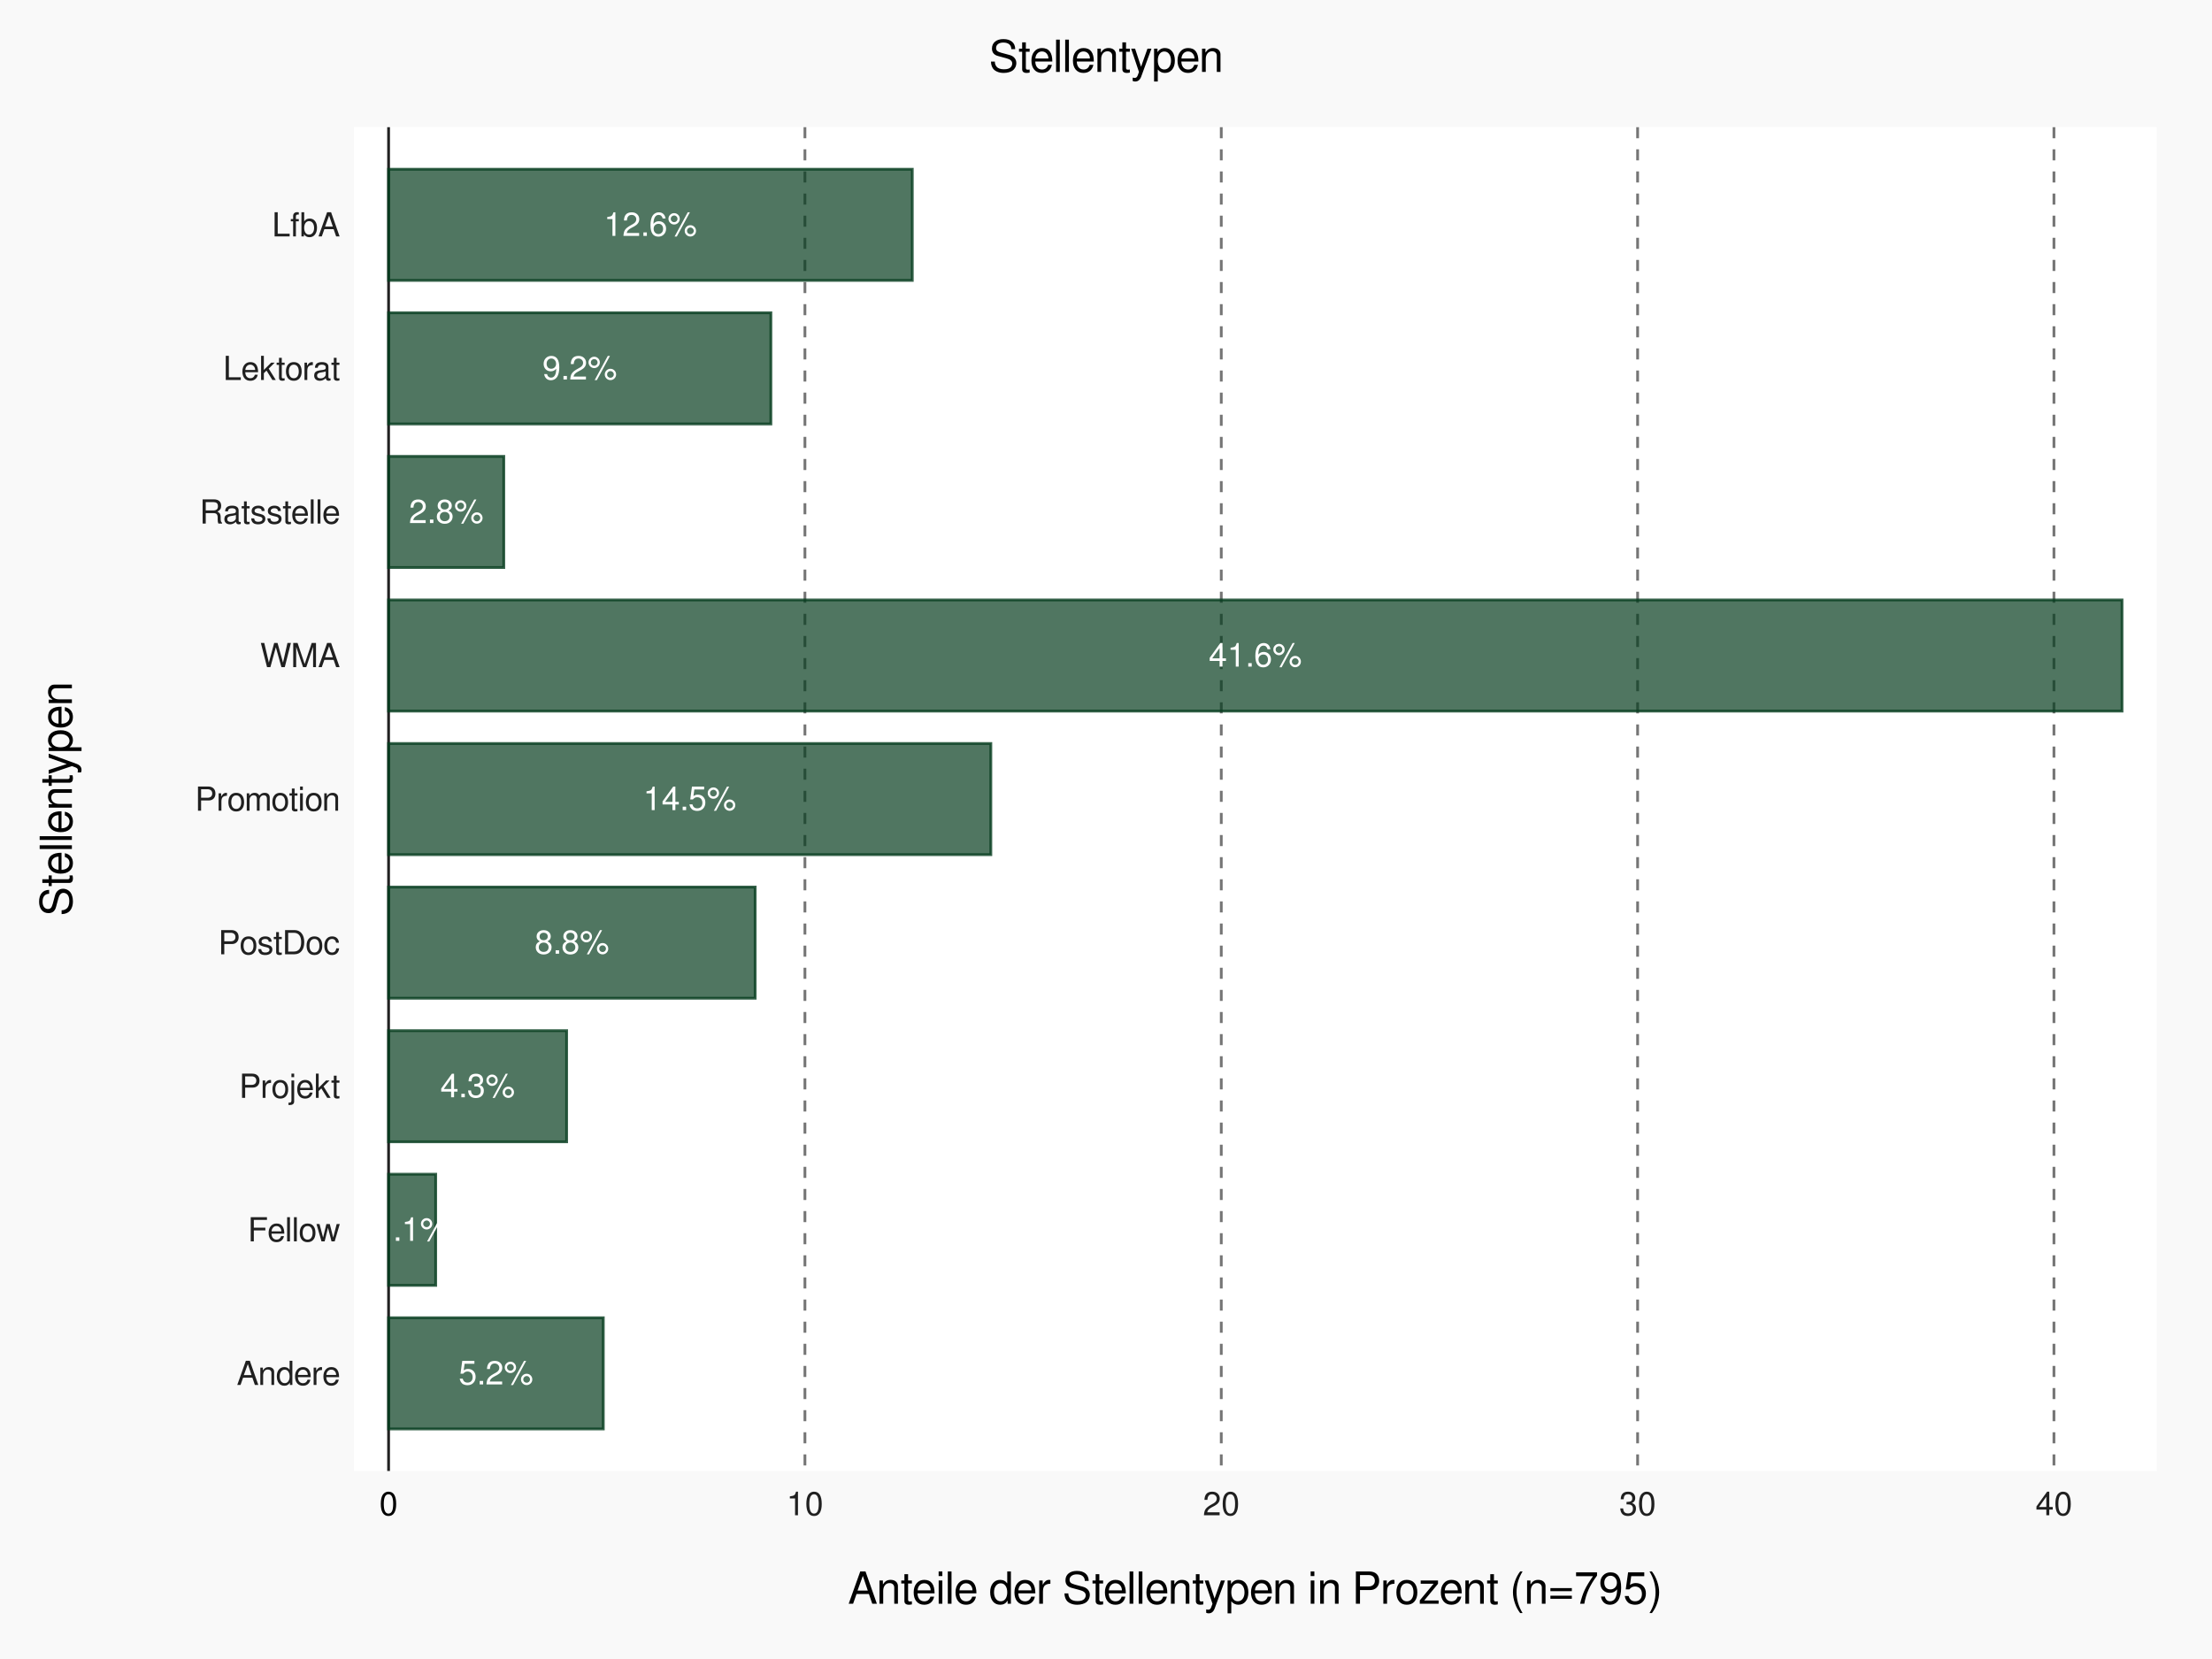
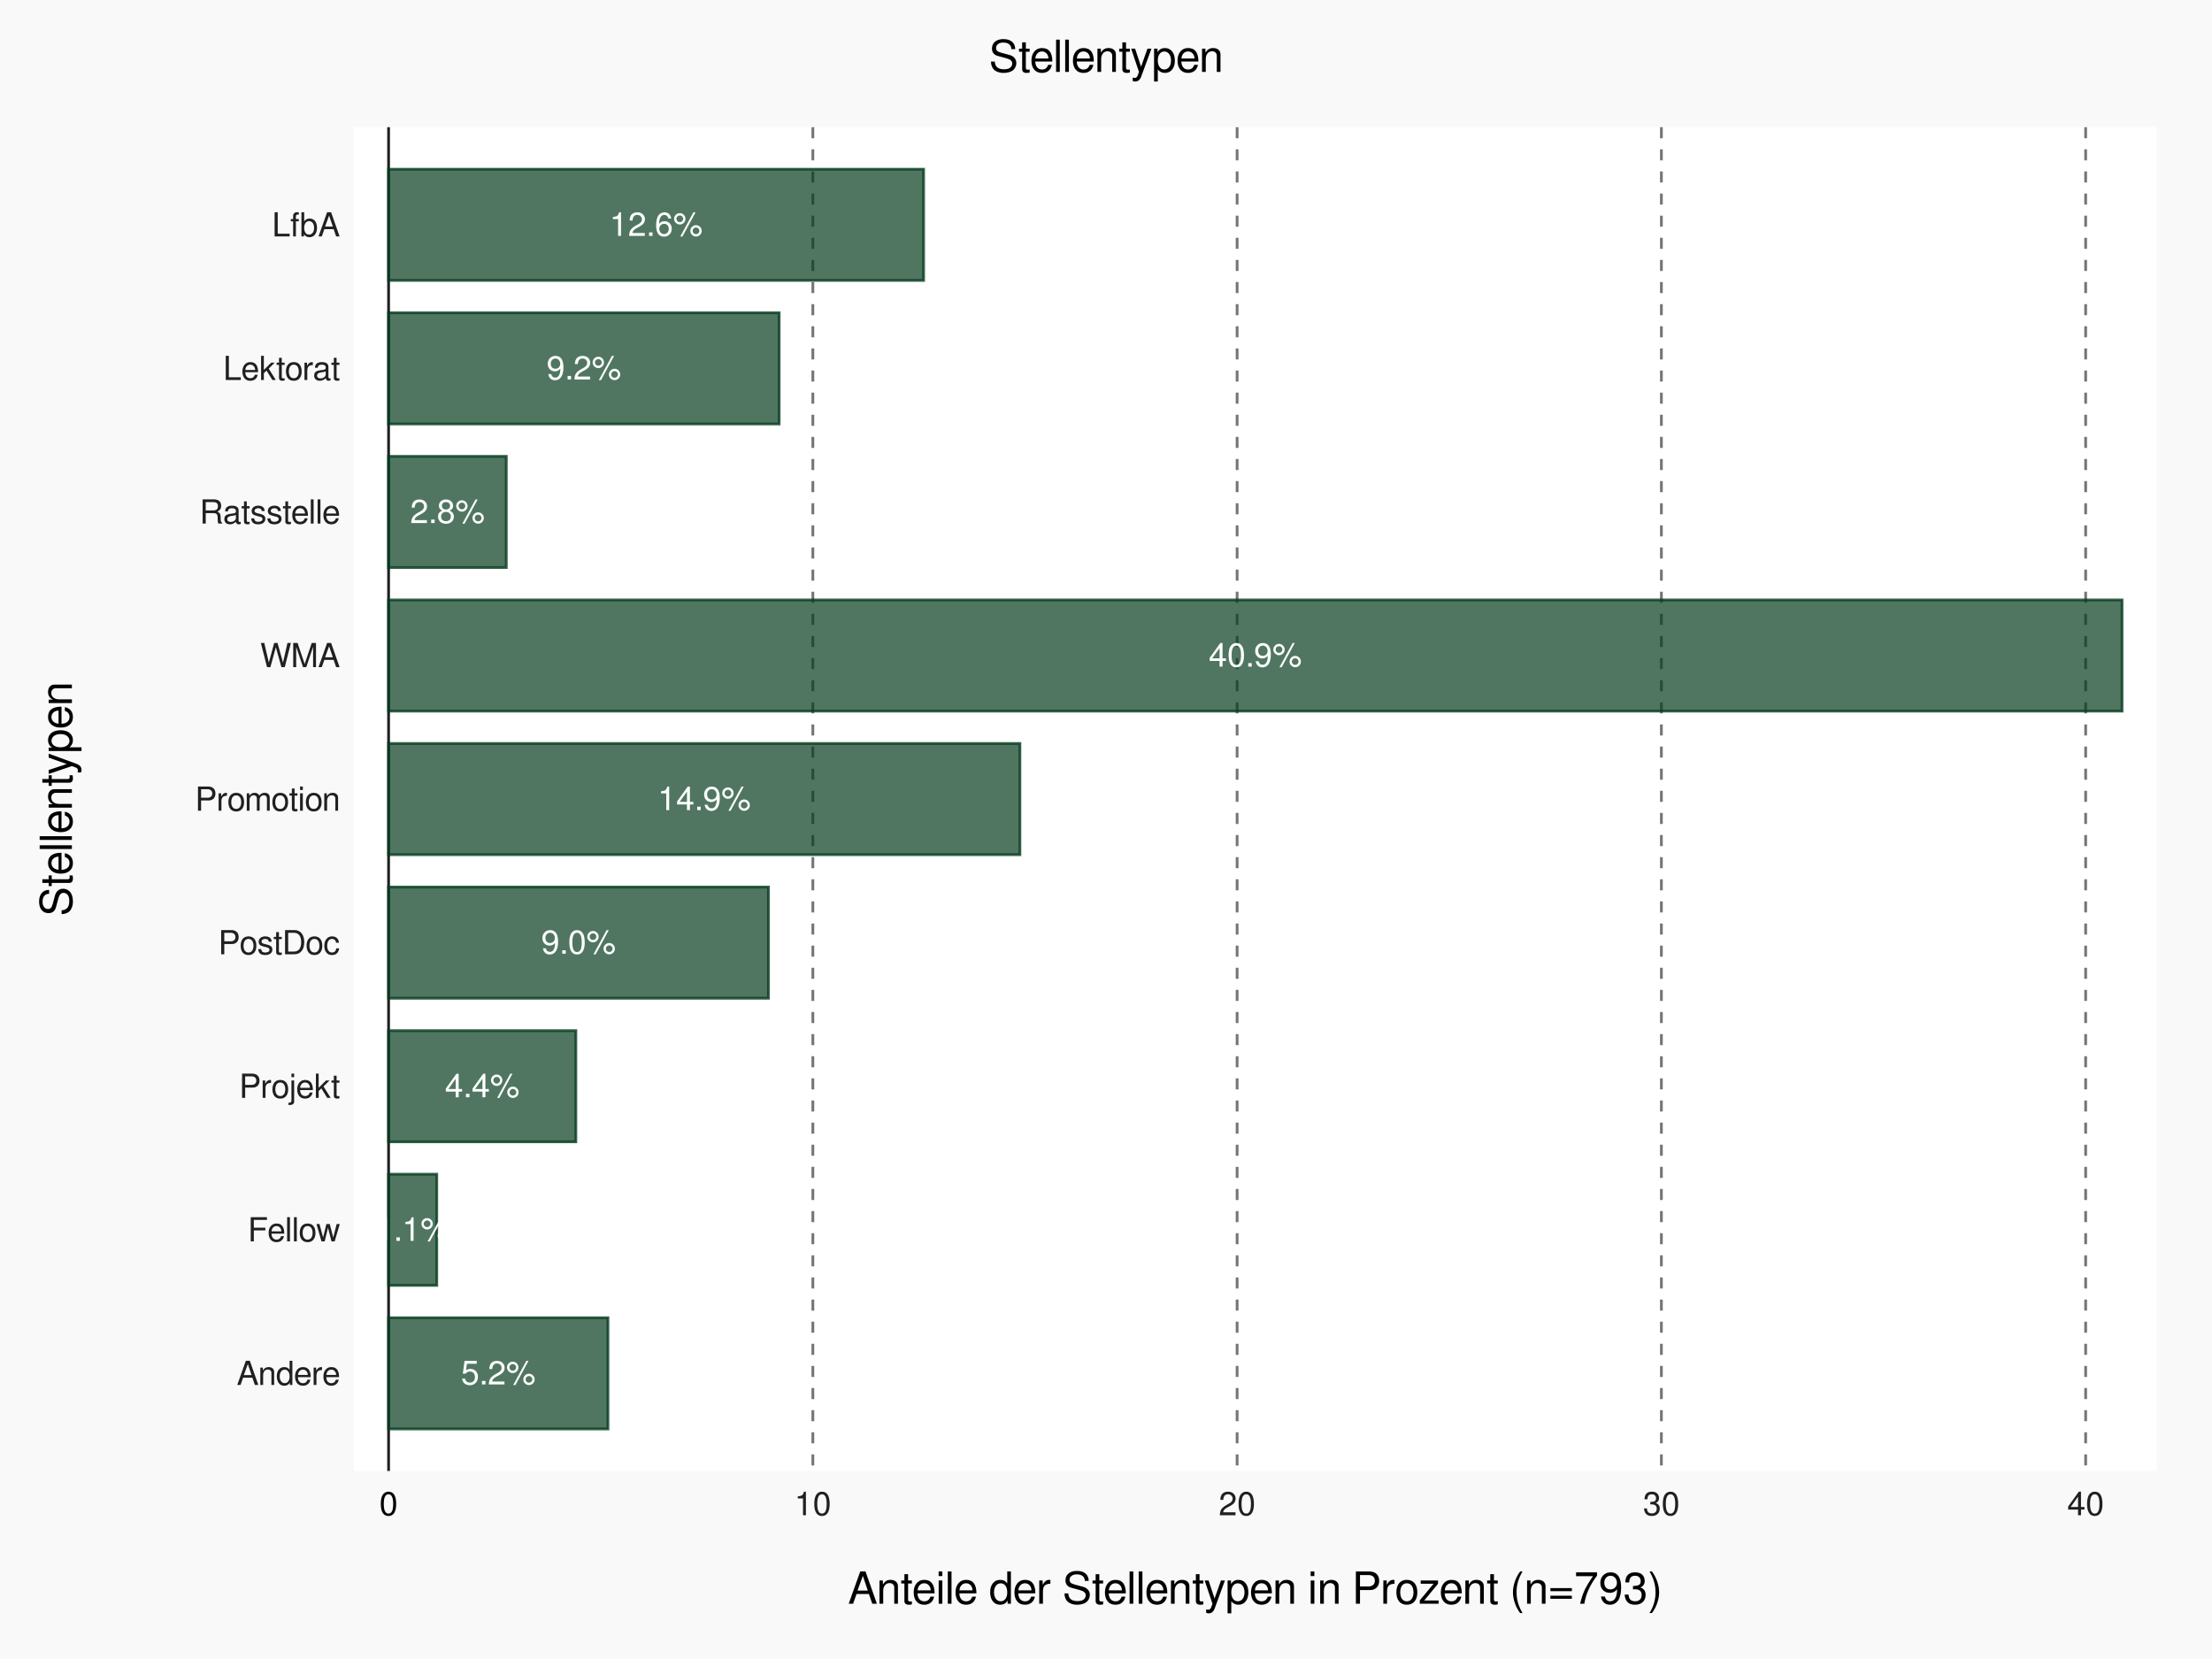
- <svg xmlns="http://www.w3.org/2000/svg" id="chart-3b947b31-d7c2-4916-beef-2d371f3a03b4" class="pygal-chart" viewBox="0 0 800 600">
+ <svg xmlns="http://www.w3.org/2000/svg" id="chart-ce61e88e-a545-4b56-9580-fe01dc970426" class="pygal-chart" viewBox="0 0 800 600">
  <defs>
-     <style type="text/css">#chart-3b947b31-d7c2-4916-beef-2d371f3a03b4{-webkit-user-select:none;-webkit-font-smoothing:antialiased;font-family:FreeSans}#chart-3b947b31-d7c2-4916-beef-2d371f3a03b4 .title{font-family:FreeSans;font-size:16px}#chart-3b947b31-d7c2-4916-beef-2d371f3a03b4 .legends .legend text{font-family:FreeSans;font-size:14px}#chart-3b947b31-d7c2-4916-beef-2d371f3a03b4 .axis text{font-family:FreeSans;font-size:12px}#chart-3b947b31-d7c2-4916-beef-2d371f3a03b4 .axis text.major{font-family:FreeSans;font-size:12px}#chart-3b947b31-d7c2-4916-beef-2d371f3a03b4 .text-overlay text.value{font-family:FreeSans;font-size:12px}#chart-3b947b31-d7c2-4916-beef-2d371f3a03b4 .text-overlay text.label{font-family:FreeSans;font-size:12px}#chart-3b947b31-d7c2-4916-beef-2d371f3a03b4 .tooltip{font-family:FreeSans;font-size:14px}#chart-3b947b31-d7c2-4916-beef-2d371f3a03b4 text.no_data{font-family:FreeSans;font-size:64px}
- #chart-3b947b31-d7c2-4916-beef-2d371f3a03b4{background-color:rgba(249,249,249,1)}#chart-3b947b31-d7c2-4916-beef-2d371f3a03b4 path,#chart-3b947b31-d7c2-4916-beef-2d371f3a03b4 line,#chart-3b947b31-d7c2-4916-beef-2d371f3a03b4 rect,#chart-3b947b31-d7c2-4916-beef-2d371f3a03b4 circle{-webkit-transition:150ms;-moz-transition:150ms;transition:150ms}#chart-3b947b31-d7c2-4916-beef-2d371f3a03b4 .graph &gt; .background{fill:rgba(249,249,249,1)}#chart-3b947b31-d7c2-4916-beef-2d371f3a03b4 .plot &gt; .background{fill:rgba(255,255,255,1)}#chart-3b947b31-d7c2-4916-beef-2d371f3a03b4 .graph{fill:rgba(0,0,0,.87)}#chart-3b947b31-d7c2-4916-beef-2d371f3a03b4 text.no_data{fill:rgba(0,0,0,1)}#chart-3b947b31-d7c2-4916-beef-2d371f3a03b4 .title{fill:rgba(0,0,0,1)}#chart-3b947b31-d7c2-4916-beef-2d371f3a03b4 .legends .legend text{fill:rgba(0,0,0,.87)}#chart-3b947b31-d7c2-4916-beef-2d371f3a03b4 .legends .legend:hover text{fill:rgba(0,0,0,1)}#chart-3b947b31-d7c2-4916-beef-2d371f3a03b4 .axis .line{stroke:rgba(0,0,0,1)}#chart-3b947b31-d7c2-4916-beef-2d371f3a03b4 .axis .guide.line{stroke:rgba(0,0,0,.54)}#chart-3b947b31-d7c2-4916-beef-2d371f3a03b4 .axis .major.line{stroke:rgba(0,0,0,.87)}#chart-3b947b31-d7c2-4916-beef-2d371f3a03b4 .axis text.major{fill:rgba(0,0,0,1)}#chart-3b947b31-d7c2-4916-beef-2d371f3a03b4 .axis.y .guides:hover .guide.line,#chart-3b947b31-d7c2-4916-beef-2d371f3a03b4 .line-graph .axis.x .guides:hover .guide.line,#chart-3b947b31-d7c2-4916-beef-2d371f3a03b4 .stackedline-graph .axis.x .guides:hover .guide.line,#chart-3b947b31-d7c2-4916-beef-2d371f3a03b4 .xy-graph .axis.x .guides:hover .guide.line{stroke:rgba(0,0,0,1)}#chart-3b947b31-d7c2-4916-beef-2d371f3a03b4 .axis .guides:hover text{fill:rgba(0,0,0,1)}#chart-3b947b31-d7c2-4916-beef-2d371f3a03b4 .reactive{fill-opacity:.7;stroke-opacity:.8}#chart-3b947b31-d7c2-4916-beef-2d371f3a03b4 .ci{stroke:rgba(0,0,0,.87)}#chart-3b947b31-d7c2-4916-beef-2d371f3a03b4 .reactive.active,#chart-3b947b31-d7c2-4916-beef-2d371f3a03b4 .active .reactive{fill-opacity:.8;stroke-opacity:.9;stroke-width:4}#chart-3b947b31-d7c2-4916-beef-2d371f3a03b4 .ci .reactive.active{stroke-width:1.5}#chart-3b947b31-d7c2-4916-beef-2d371f3a03b4 .series text{fill:rgba(0,0,0,1)}#chart-3b947b31-d7c2-4916-beef-2d371f3a03b4 .tooltip rect{fill:rgba(255,255,255,1);stroke:rgba(0,0,0,1);-webkit-transition:opacity 150ms;-moz-transition:opacity 150ms;transition:opacity 150ms}#chart-3b947b31-d7c2-4916-beef-2d371f3a03b4 .tooltip .label{fill:rgba(0,0,0,.87)}#chart-3b947b31-d7c2-4916-beef-2d371f3a03b4 .tooltip .label{fill:rgba(0,0,0,.87)}#chart-3b947b31-d7c2-4916-beef-2d371f3a03b4 .tooltip .legend{font-size:.8em;fill:rgba(0,0,0,.54)}#chart-3b947b31-d7c2-4916-beef-2d371f3a03b4 .tooltip .x_label{font-size:.6em;fill:rgba(0,0,0,1)}#chart-3b947b31-d7c2-4916-beef-2d371f3a03b4 .tooltip .xlink{font-size:.5em;text-decoration:underline}#chart-3b947b31-d7c2-4916-beef-2d371f3a03b4 .tooltip .value{font-size:1.5em}#chart-3b947b31-d7c2-4916-beef-2d371f3a03b4 .bound{font-size:.5em}#chart-3b947b31-d7c2-4916-beef-2d371f3a03b4 .max-value{font-size:.75em;fill:rgba(0,0,0,.54)}#chart-3b947b31-d7c2-4916-beef-2d371f3a03b4 .map-element{fill:rgba(255,255,255,1);stroke:rgba(0,0,0,.54) !important}#chart-3b947b31-d7c2-4916-beef-2d371f3a03b4 .map-element .reactive{fill-opacity:inherit;stroke-opacity:inherit}#chart-3b947b31-d7c2-4916-beef-2d371f3a03b4 .color-0,#chart-3b947b31-d7c2-4916-beef-2d371f3a03b4 .color-0 a:visited{stroke:#063d1e;fill:#063d1e}#chart-3b947b31-d7c2-4916-beef-2d371f3a03b4 .text-overlay .color-0 text{fill:white}
- #chart-3b947b31-d7c2-4916-beef-2d371f3a03b4 text.no_data{text-anchor:middle}#chart-3b947b31-d7c2-4916-beef-2d371f3a03b4 .guide.line{fill:none}#chart-3b947b31-d7c2-4916-beef-2d371f3a03b4 .centered{text-anchor:middle}#chart-3b947b31-d7c2-4916-beef-2d371f3a03b4 .title{text-anchor:middle}#chart-3b947b31-d7c2-4916-beef-2d371f3a03b4 .legends .legend text{fill-opacity:1}#chart-3b947b31-d7c2-4916-beef-2d371f3a03b4 .axis.x text{text-anchor:middle}#chart-3b947b31-d7c2-4916-beef-2d371f3a03b4 .axis.x:not(.web) text[transform]{text-anchor:start}#chart-3b947b31-d7c2-4916-beef-2d371f3a03b4 .axis.x:not(.web) text[transform].backwards{text-anchor:end}#chart-3b947b31-d7c2-4916-beef-2d371f3a03b4 .axis.y text{text-anchor:end}#chart-3b947b31-d7c2-4916-beef-2d371f3a03b4 .axis.y text[transform].backwards{text-anchor:start}#chart-3b947b31-d7c2-4916-beef-2d371f3a03b4 .axis.y2 text{text-anchor:start}#chart-3b947b31-d7c2-4916-beef-2d371f3a03b4 .axis.y2 text[transform].backwards{text-anchor:end}#chart-3b947b31-d7c2-4916-beef-2d371f3a03b4 .axis .guide.line{stroke-dasharray:4,4}#chart-3b947b31-d7c2-4916-beef-2d371f3a03b4 .axis .major.guide.line{stroke-dasharray:6,6}#chart-3b947b31-d7c2-4916-beef-2d371f3a03b4 .horizontal .axis.y .guide.line,#chart-3b947b31-d7c2-4916-beef-2d371f3a03b4 .horizontal .axis.y2 .guide.line,#chart-3b947b31-d7c2-4916-beef-2d371f3a03b4 .vertical .axis.x .guide.line{opacity:0}#chart-3b947b31-d7c2-4916-beef-2d371f3a03b4 .horizontal .axis.always_show .guide.line,#chart-3b947b31-d7c2-4916-beef-2d371f3a03b4 .vertical .axis.always_show .guide.line{opacity:1 !important}#chart-3b947b31-d7c2-4916-beef-2d371f3a03b4 .axis.y .guides:hover .guide.line,#chart-3b947b31-d7c2-4916-beef-2d371f3a03b4 .axis.y2 .guides:hover .guide.line,#chart-3b947b31-d7c2-4916-beef-2d371f3a03b4 .axis.x .guides:hover .guide.line{opacity:1}#chart-3b947b31-d7c2-4916-beef-2d371f3a03b4 .axis .guides:hover text{opacity:1}#chart-3b947b31-d7c2-4916-beef-2d371f3a03b4 .nofill{fill:none}#chart-3b947b31-d7c2-4916-beef-2d371f3a03b4 .subtle-fill{fill-opacity:.2}#chart-3b947b31-d7c2-4916-beef-2d371f3a03b4 .dot{stroke-width:1px;fill-opacity:1}#chart-3b947b31-d7c2-4916-beef-2d371f3a03b4 .dot.active{stroke-width:5px}#chart-3b947b31-d7c2-4916-beef-2d371f3a03b4 .dot.negative{fill:transparent}#chart-3b947b31-d7c2-4916-beef-2d371f3a03b4 text,#chart-3b947b31-d7c2-4916-beef-2d371f3a03b4 tspan{stroke:none !important}#chart-3b947b31-d7c2-4916-beef-2d371f3a03b4 .series text.active{opacity:1}#chart-3b947b31-d7c2-4916-beef-2d371f3a03b4 .tooltip rect{fill-opacity:.95;stroke-width:.5}#chart-3b947b31-d7c2-4916-beef-2d371f3a03b4 .tooltip text{fill-opacity:1}#chart-3b947b31-d7c2-4916-beef-2d371f3a03b4 .showable{visibility:hidden}#chart-3b947b31-d7c2-4916-beef-2d371f3a03b4 .showable.shown{visibility:visible}#chart-3b947b31-d7c2-4916-beef-2d371f3a03b4 .gauge-background{fill:rgba(229,229,229,1);stroke:none}#chart-3b947b31-d7c2-4916-beef-2d371f3a03b4 .bg-lines{stroke:rgba(249,249,249,1);stroke-width:2px}</style>
+     <style type="text/css">#chart-ce61e88e-a545-4b56-9580-fe01dc970426{-webkit-user-select:none;-webkit-font-smoothing:antialiased;font-family:FreeSans}#chart-ce61e88e-a545-4b56-9580-fe01dc970426 .title{font-family:FreeSans;font-size:16px}#chart-ce61e88e-a545-4b56-9580-fe01dc970426 .legends .legend text{font-family:FreeSans;font-size:14px}#chart-ce61e88e-a545-4b56-9580-fe01dc970426 .axis text{font-family:FreeSans;font-size:12px}#chart-ce61e88e-a545-4b56-9580-fe01dc970426 .axis text.major{font-family:FreeSans;font-size:12px}#chart-ce61e88e-a545-4b56-9580-fe01dc970426 .text-overlay text.value{font-family:FreeSans;font-size:12px}#chart-ce61e88e-a545-4b56-9580-fe01dc970426 .text-overlay text.label{font-family:FreeSans;font-size:12px}#chart-ce61e88e-a545-4b56-9580-fe01dc970426 .tooltip{font-family:FreeSans;font-size:14px}#chart-ce61e88e-a545-4b56-9580-fe01dc970426 text.no_data{font-family:FreeSans;font-size:64px}
+ #chart-ce61e88e-a545-4b56-9580-fe01dc970426{background-color:rgba(249,249,249,1)}#chart-ce61e88e-a545-4b56-9580-fe01dc970426 path,#chart-ce61e88e-a545-4b56-9580-fe01dc970426 line,#chart-ce61e88e-a545-4b56-9580-fe01dc970426 rect,#chart-ce61e88e-a545-4b56-9580-fe01dc970426 circle{-webkit-transition:150ms;-moz-transition:150ms;transition:150ms}#chart-ce61e88e-a545-4b56-9580-fe01dc970426 .graph &gt; .background{fill:rgba(249,249,249,1)}#chart-ce61e88e-a545-4b56-9580-fe01dc970426 .plot &gt; .background{fill:rgba(255,255,255,1)}#chart-ce61e88e-a545-4b56-9580-fe01dc970426 .graph{fill:rgba(0,0,0,.87)}#chart-ce61e88e-a545-4b56-9580-fe01dc970426 text.no_data{fill:rgba(0,0,0,1)}#chart-ce61e88e-a545-4b56-9580-fe01dc970426 .title{fill:rgba(0,0,0,1)}#chart-ce61e88e-a545-4b56-9580-fe01dc970426 .legends .legend text{fill:rgba(0,0,0,.87)}#chart-ce61e88e-a545-4b56-9580-fe01dc970426 .legends .legend:hover text{fill:rgba(0,0,0,1)}#chart-ce61e88e-a545-4b56-9580-fe01dc970426 .axis .line{stroke:rgba(0,0,0,1)}#chart-ce61e88e-a545-4b56-9580-fe01dc970426 .axis .guide.line{stroke:rgba(0,0,0,.54)}#chart-ce61e88e-a545-4b56-9580-fe01dc970426 .axis .major.line{stroke:rgba(0,0,0,.87)}#chart-ce61e88e-a545-4b56-9580-fe01dc970426 .axis text.major{fill:rgba(0,0,0,1)}#chart-ce61e88e-a545-4b56-9580-fe01dc970426 .axis.y .guides:hover .guide.line,#chart-ce61e88e-a545-4b56-9580-fe01dc970426 .line-graph .axis.x .guides:hover .guide.line,#chart-ce61e88e-a545-4b56-9580-fe01dc970426 .stackedline-graph .axis.x .guides:hover .guide.line,#chart-ce61e88e-a545-4b56-9580-fe01dc970426 .xy-graph .axis.x .guides:hover .guide.line{stroke:rgba(0,0,0,1)}#chart-ce61e88e-a545-4b56-9580-fe01dc970426 .axis .guides:hover text{fill:rgba(0,0,0,1)}#chart-ce61e88e-a545-4b56-9580-fe01dc970426 .reactive{fill-opacity:.7;stroke-opacity:.8}#chart-ce61e88e-a545-4b56-9580-fe01dc970426 .ci{stroke:rgba(0,0,0,.87)}#chart-ce61e88e-a545-4b56-9580-fe01dc970426 .reactive.active,#chart-ce61e88e-a545-4b56-9580-fe01dc970426 .active .reactive{fill-opacity:.8;stroke-opacity:.9;stroke-width:4}#chart-ce61e88e-a545-4b56-9580-fe01dc970426 .ci .reactive.active{stroke-width:1.5}#chart-ce61e88e-a545-4b56-9580-fe01dc970426 .series text{fill:rgba(0,0,0,1)}#chart-ce61e88e-a545-4b56-9580-fe01dc970426 .tooltip rect{fill:rgba(255,255,255,1);stroke:rgba(0,0,0,1);-webkit-transition:opacity 150ms;-moz-transition:opacity 150ms;transition:opacity 150ms}#chart-ce61e88e-a545-4b56-9580-fe01dc970426 .tooltip .label{fill:rgba(0,0,0,.87)}#chart-ce61e88e-a545-4b56-9580-fe01dc970426 .tooltip .label{fill:rgba(0,0,0,.87)}#chart-ce61e88e-a545-4b56-9580-fe01dc970426 .tooltip .legend{font-size:.8em;fill:rgba(0,0,0,.54)}#chart-ce61e88e-a545-4b56-9580-fe01dc970426 .tooltip .x_label{font-size:.6em;fill:rgba(0,0,0,1)}#chart-ce61e88e-a545-4b56-9580-fe01dc970426 .tooltip .xlink{font-size:.5em;text-decoration:underline}#chart-ce61e88e-a545-4b56-9580-fe01dc970426 .tooltip .value{font-size:1.5em}#chart-ce61e88e-a545-4b56-9580-fe01dc970426 .bound{font-size:.5em}#chart-ce61e88e-a545-4b56-9580-fe01dc970426 .max-value{font-size:.75em;fill:rgba(0,0,0,.54)}#chart-ce61e88e-a545-4b56-9580-fe01dc970426 .map-element{fill:rgba(255,255,255,1);stroke:rgba(0,0,0,.54) !important}#chart-ce61e88e-a545-4b56-9580-fe01dc970426 .map-element .reactive{fill-opacity:inherit;stroke-opacity:inherit}#chart-ce61e88e-a545-4b56-9580-fe01dc970426 .color-0,#chart-ce61e88e-a545-4b56-9580-fe01dc970426 .color-0 a:visited{stroke:#063d1e;fill:#063d1e}#chart-ce61e88e-a545-4b56-9580-fe01dc970426 .text-overlay .color-0 text{fill:white}
+ #chart-ce61e88e-a545-4b56-9580-fe01dc970426 text.no_data{text-anchor:middle}#chart-ce61e88e-a545-4b56-9580-fe01dc970426 .guide.line{fill:none}#chart-ce61e88e-a545-4b56-9580-fe01dc970426 .centered{text-anchor:middle}#chart-ce61e88e-a545-4b56-9580-fe01dc970426 .title{text-anchor:middle}#chart-ce61e88e-a545-4b56-9580-fe01dc970426 .legends .legend text{fill-opacity:1}#chart-ce61e88e-a545-4b56-9580-fe01dc970426 .axis.x text{text-anchor:middle}#chart-ce61e88e-a545-4b56-9580-fe01dc970426 .axis.x:not(.web) text[transform]{text-anchor:start}#chart-ce61e88e-a545-4b56-9580-fe01dc970426 .axis.x:not(.web) text[transform].backwards{text-anchor:end}#chart-ce61e88e-a545-4b56-9580-fe01dc970426 .axis.y text{text-anchor:end}#chart-ce61e88e-a545-4b56-9580-fe01dc970426 .axis.y text[transform].backwards{text-anchor:start}#chart-ce61e88e-a545-4b56-9580-fe01dc970426 .axis.y2 text{text-anchor:start}#chart-ce61e88e-a545-4b56-9580-fe01dc970426 .axis.y2 text[transform].backwards{text-anchor:end}#chart-ce61e88e-a545-4b56-9580-fe01dc970426 .axis .guide.line{stroke-dasharray:4,4}#chart-ce61e88e-a545-4b56-9580-fe01dc970426 .axis .major.guide.line{stroke-dasharray:6,6}#chart-ce61e88e-a545-4b56-9580-fe01dc970426 .horizontal .axis.y .guide.line,#chart-ce61e88e-a545-4b56-9580-fe01dc970426 .horizontal .axis.y2 .guide.line,#chart-ce61e88e-a545-4b56-9580-fe01dc970426 .vertical .axis.x .guide.line{opacity:0}#chart-ce61e88e-a545-4b56-9580-fe01dc970426 .horizontal .axis.always_show .guide.line,#chart-ce61e88e-a545-4b56-9580-fe01dc970426 .vertical .axis.always_show .guide.line{opacity:1 !important}#chart-ce61e88e-a545-4b56-9580-fe01dc970426 .axis.y .guides:hover .guide.line,#chart-ce61e88e-a545-4b56-9580-fe01dc970426 .axis.y2 .guides:hover .guide.line,#chart-ce61e88e-a545-4b56-9580-fe01dc970426 .axis.x .guides:hover .guide.line{opacity:1}#chart-ce61e88e-a545-4b56-9580-fe01dc970426 .axis .guides:hover text{opacity:1}#chart-ce61e88e-a545-4b56-9580-fe01dc970426 .nofill{fill:none}#chart-ce61e88e-a545-4b56-9580-fe01dc970426 .subtle-fill{fill-opacity:.2}#chart-ce61e88e-a545-4b56-9580-fe01dc970426 .dot{stroke-width:1px;fill-opacity:1}#chart-ce61e88e-a545-4b56-9580-fe01dc970426 .dot.active{stroke-width:5px}#chart-ce61e88e-a545-4b56-9580-fe01dc970426 .dot.negative{fill:transparent}#chart-ce61e88e-a545-4b56-9580-fe01dc970426 text,#chart-ce61e88e-a545-4b56-9580-fe01dc970426 tspan{stroke:none !important}#chart-ce61e88e-a545-4b56-9580-fe01dc970426 .series text.active{opacity:1}#chart-ce61e88e-a545-4b56-9580-fe01dc970426 .tooltip rect{fill-opacity:.95;stroke-width:.5}#chart-ce61e88e-a545-4b56-9580-fe01dc970426 .tooltip text{fill-opacity:1}#chart-ce61e88e-a545-4b56-9580-fe01dc970426 .showable{visibility:hidden}#chart-ce61e88e-a545-4b56-9580-fe01dc970426 .showable.shown{visibility:visible}#chart-ce61e88e-a545-4b56-9580-fe01dc970426 .gauge-background{fill:rgba(229,229,229,1);stroke:none}#chart-ce61e88e-a545-4b56-9580-fe01dc970426 .bg-lines{stroke:rgba(249,249,249,1);stroke-width:2px}</style>
  </defs>
  <g class="graph horizontalbar-graph horizontal">
    <rect x="0" y="0" width="800" height="600" class="background" />
    <g transform="translate(128, 46)" class="plot">
      <rect x="0" y="0" width="652.0" height="486" class="background" />
      <g class="axis y">
        <g class="guides">
          <text x="-5" y="454.892" class="">Andere</text>
        </g>
        <g class="guides">
          <text x="-5" y="402.969" class="">Fellow</text>
        </g>
        <g class="guides">
          <text x="-5" y="351.046" class="">Projekt</text>
        </g>
        <g class="guides">
          <text x="-5" y="299.123" class="">PostDoc</text>
        </g>
        <g class="guides">
          <text x="-5" y="247.2" class="">Promotion</text>
        </g>
        <g class="guides">
          <text x="-5" y="195.277" class="">WMA</text>
        </g>
        <g class="guides">
          <text x="-5" y="143.354" class="">Ratsstelle</text>
        </g>
        <g class="guides">
          <text x="-5" y="91.431" class="">Lektorat</text>
        </g>
        <g class="guides">
          <text x="-5" y="39.508" class="">LfbA</text>
        </g>
      </g>
      <g class="axis x always_show">
        <g class="guides">
          <path d="M12.538 0 v486" class="axis major line" />
          <text x="12.538" y="502.0" class="major">0</text>
        </g>
        <g class="guides">
-           <path d="M163.114 0 v486" class="guide line" />
-           <text x="163.114" y="502.0" class="">10</text>
+           <path d="M165.98 0 v486" class="guide line" />
+           <text x="165.98" y="502.0" class="">10</text>
        </g>
        <g class="guides">
-           <path d="M313.689 0 v486" class="guide line" />
-           <text x="313.689" y="502.0" class="">20</text>
+           <path d="M319.421 0 v486" class="guide line" />
+           <text x="319.421" y="502.0" class="">20</text>
        </g>
        <g class="guides">
-           <path d="M464.264 0 v486" class="guide line" />
-           <text x="464.264" y="502.0" class="">30</text>
+           <path d="M472.863 0 v486" class="guide line" />
+           <text x="472.863" y="502.0" class="">30</text>
        </g>
        <g class="guides">
-           <path d="M614.839 0 v486" class="guide line" />
-           <text x="614.839" y="502.0" class="">40</text>
+           <path d="M626.304 0 v486" class="guide line" />
+           <text x="626.304" y="502.0" class="">40</text>
        </g>
      </g>
      <g class="series serie-0 color-0">
        <g class="bars">
          <g class="bar">
-             <rect x="12.538" y="430.588" rx="0" ry="0" width="77.655" height="40.209" class="rect reactive tooltip-trigger" />
+             <rect x="12.538" y="430.588" rx="0" ry="0" width="79.333" height="40.209" class="rect reactive tooltip-trigger" />
          </g>
          <g class="bar">
-             <rect x="12.538" y="378.665" rx="0" ry="0" width="17.046" height="40.209" class="rect reactive tooltip-trigger" />
+             <rect x="12.538" y="378.665" rx="0" ry="0" width="17.415" height="40.209" class="rect reactive tooltip-trigger" />
          </g>
          <g class="bar">
-             <rect x="12.538" y="326.742" rx="0" ry="0" width="64.397" height="40.209" class="rect reactive tooltip-trigger" />
+             <rect x="12.538" y="326.742" rx="0" ry="0" width="67.723" height="40.209" class="rect reactive tooltip-trigger" />
          </g>
          <g class="bar">
-             <rect x="12.538" y="274.818" rx="0" ry="0" width="132.582" height="40.209" class="rect reactive tooltip-trigger" />
+             <rect x="12.538" y="274.818" rx="0" ry="0" width="137.381" height="40.209" class="rect reactive tooltip-trigger" />
          </g>
          <g class="bar">
-             <rect x="12.538" y="222.895" rx="0" ry="0" width="217.813" height="40.209" class="rect reactive tooltip-trigger" />
+             <rect x="12.538" y="222.895" rx="0" ry="0" width="228.324" height="40.209" class="rect reactive tooltip-trigger" />
          </g>
          <g class="bar">
            <rect x="12.538" y="170.972" rx="0" ry="0" width="626.923" height="40.209" class="rect reactive tooltip-trigger" />
          </g>
          <g class="bar">
-             <rect x="12.538" y="119.049" rx="0" ry="0" width="41.669" height="40.209" class="rect reactive tooltip-trigger" />
+             <rect x="12.538" y="119.049" rx="0" ry="0" width="42.569" height="40.209" class="rect reactive tooltip-trigger" />
          </g>
          <g class="bar">
-             <rect x="12.538" y="67.126" rx="0" ry="0" width="138.264" height="40.209" class="rect reactive tooltip-trigger" />
+             <rect x="12.538" y="67.126" rx="0" ry="0" width="141.251" height="40.209" class="rect reactive tooltip-trigger" />
          </g>
          <g class="bar">
-             <rect x="12.538" y="15.203" rx="0" ry="0" width="189.403" height="40.209" class="rect reactive tooltip-trigger" />
+             <rect x="12.538" y="15.203" rx="0" ry="0" width="193.495" height="40.209" class="rect reactive tooltip-trigger" />
          </g>
        </g>
      </g>
    </g>
    <g class="titles">
      <text x="400.0" y="26" class="title plot_title">Stellentypen</text>
-       <text x="454.0" y="580" class="title">Anteile der Stellentypen in Prozent (n=795)</text>
+       <text x="454.0" y="580" class="title">Anteile der Stellentypen in Prozent (n=793)</text>
      <text x="0" y="315.0" class="title" transform="rotate(-90 0 289)">Stellentypen</text>
    </g>
    <g transform="translate(128, 46)" class="plot overlay">
      <g class="series serie-0 color-0" />
    </g>
    <g transform="translate(128, 46)" class="plot text-overlay">
      <g class="series serie-0 color-0">
-         <text text-anchor="middle" x="51.366" y="454.692" class="value">5.2%</text>
-         <text text-anchor="middle" x="21.062" y="402.769" class="value">1.1%</text>
-         <text text-anchor="middle" x="44.737" y="350.846" class="value">4.3%</text>
-         <text text-anchor="middle" x="78.829" y="298.923" class="value">8.8%</text>
-         <text text-anchor="middle" x="121.445" y="247" class="value">14.5%</text>
-         <text text-anchor="middle" x="326.0" y="195.077" class="value">41.6%</text>
-         <text text-anchor="middle" x="33.373" y="143.154" class="value">2.8%</text>
-         <text text-anchor="middle" x="81.67" y="91.231" class="value">9.2%</text>
-         <text text-anchor="middle" x="107.24" y="39.308" class="value">12.6%</text>
+         <text text-anchor="middle" x="52.205" y="454.692" class="value">5.2%</text>
+         <text text-anchor="middle" x="21.246" y="402.769" class="value">1.1%</text>
+         <text text-anchor="middle" x="46.4" y="350.846" class="value">4.4%</text>
+         <text text-anchor="middle" x="81.229" y="298.923" class="value">9.0%</text>
+         <text text-anchor="middle" x="126.7" y="247" class="value">14.9%</text>
+         <text text-anchor="middle" x="326.0" y="195.077" class="value">40.9%</text>
+         <text text-anchor="middle" x="33.823" y="143.154" class="value">2.8%</text>
+         <text text-anchor="middle" x="83.164" y="91.231" class="value">9.2%</text>
+         <text text-anchor="middle" x="109.286" y="39.308" class="value">12.6%</text>
      </g>
    </g>
    <g transform="translate(128, 46)" class="plot tooltip-overlay">
      <g transform="translate(0 0)" style="opacity: 0" class="tooltip">
        <rect rx="0" ry="0" width="0" height="0" class="tooltip-box" />
        <g class="text" />
      </g>
    </g>
  </g>
</svg>
